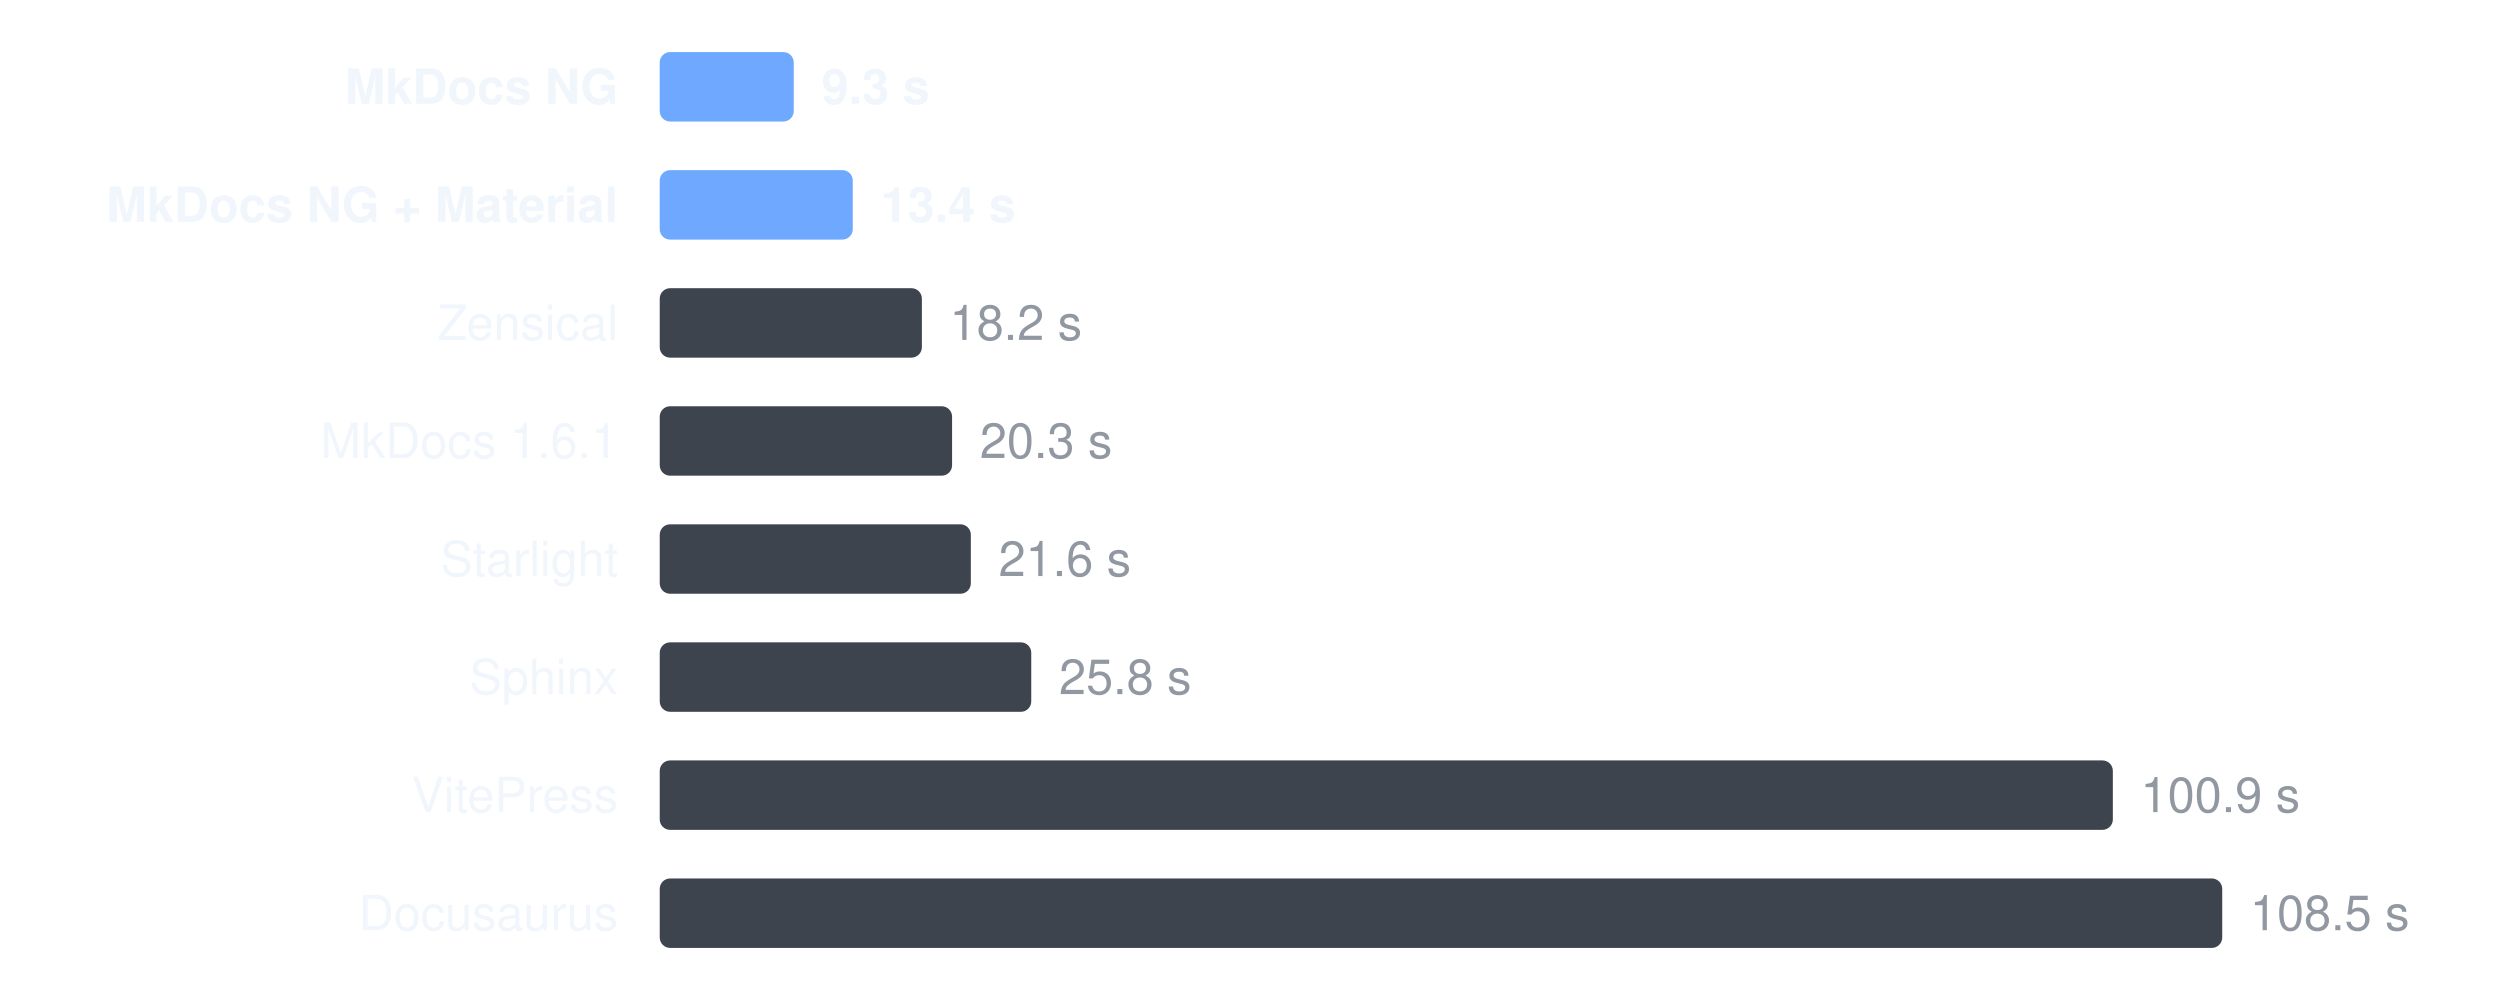
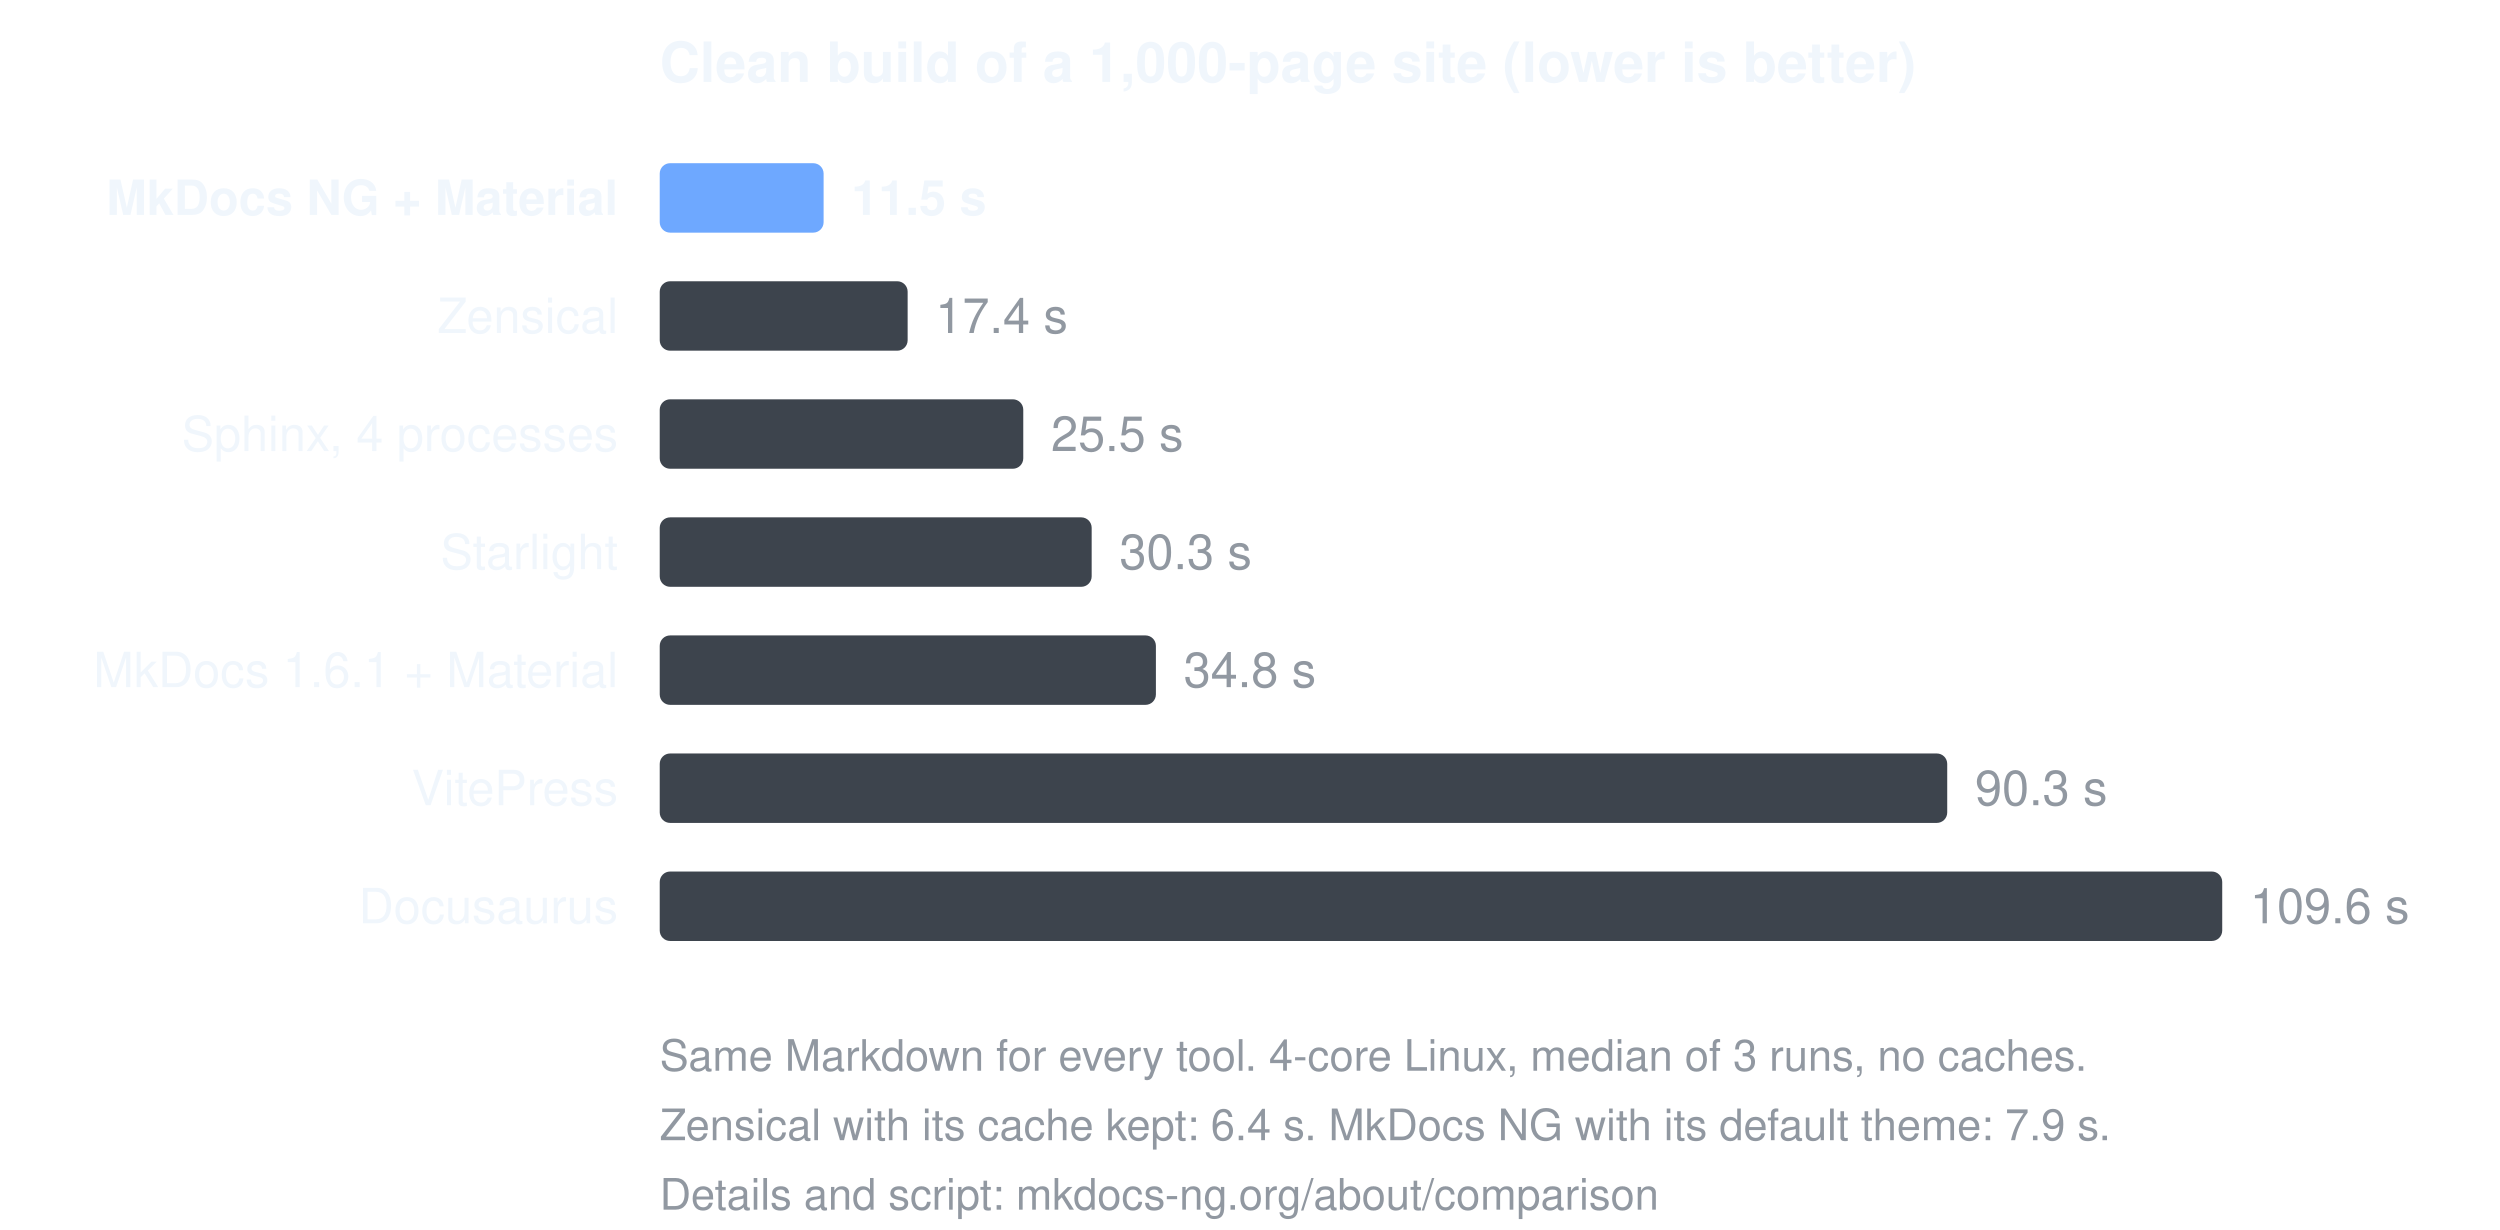
- <svg xmlns="http://www.w3.org/2000/svg" width="720" height="288" viewBox="0 0 720 288" role="img" aria-label="Build times" font-family="-apple-system, BlinkMacSystemFont, 'Segoe UI', Helvetica, Arial, sans-serif" font-size="14">
-   <text x="178" y="25.0" dy="0.35em" text-anchor="end" fill="#f0f6fc" font-weight="600">MkDocs NG</text>
-   <rect x="190" y="15.0" width="38.6" height="20" rx="3" fill="#6ea8ff" />
-   <text x="236.6" y="25.0" dy="0.35em" fill="#f0f6fc" font-weight="600">9.3 s</text>
-   <text x="178" y="59.0" dy="0.35em" text-anchor="end" fill="#f0f6fc" font-weight="600">MkDocs NG + Material</text>
-   <rect x="190" y="49.0" width="55.6" height="20" rx="3" fill="#6ea8ff" />
-   <text x="253.6" y="59.0" dy="0.35em" fill="#f0f6fc" font-weight="600">13.4 s</text>
-   <text x="178" y="93.0" dy="0.35em" text-anchor="end" fill="#f0f6fc">Zensical</text>
-   <rect x="190" y="83.0" width="75.5" height="20" rx="3" fill="#3d444d" />
-   <text x="273.5" y="93.0" dy="0.35em" fill="#9198a1">18.2 s</text>
-   <text x="178" y="127.0" dy="0.35em" text-anchor="end" fill="#f0f6fc">MkDocs 1.6.1</text>
-   <rect x="190" y="117.0" width="84.2" height="20" rx="3" fill="#3d444d" />
-   <text x="282.2" y="127.0" dy="0.35em" fill="#9198a1">20.3 s</text>
-   <text x="178" y="161.0" dy="0.35em" text-anchor="end" fill="#f0f6fc">Starlight</text>
-   <rect x="190" y="151.0" width="89.6" height="20" rx="3" fill="#3d444d" />
-   <text x="287.6" y="161.0" dy="0.35em" fill="#9198a1">21.6 s</text>
-   <text x="178" y="195.0" dy="0.35em" text-anchor="end" fill="#f0f6fc">Sphinx</text>
-   <rect x="190" y="185.0" width="107.0" height="20" rx="3" fill="#3d444d" />
-   <text x="305.0" y="195.0" dy="0.35em" fill="#9198a1">25.8 s</text>
-   <text x="178" y="229.0" dy="0.35em" text-anchor="end" fill="#f0f6fc">VitePress</text>
-   <rect x="190" y="219.0" width="418.5" height="20" rx="3" fill="#3d444d" />
-   <text x="616.5" y="229.0" dy="0.35em" fill="#9198a1">100.9 s</text>
-   <text x="178" y="263.0" dy="0.35em" text-anchor="end" fill="#f0f6fc">Docusaurus</text>
-   <rect x="190" y="253.0" width="450.0" height="20" rx="3" fill="#3d444d" />
-   <text x="648.0" y="263.0" dy="0.35em" fill="#9198a1">108.5 s</text>
+ <svg xmlns="http://www.w3.org/2000/svg" width="720" height="354" viewBox="0 0 720 354" role="img" aria-label="Clean build of a 1,000-page site (lower is better)" font-family="-apple-system, BlinkMacSystemFont, 'Segoe UI', Helvetica, Arial, sans-serif" font-size="14">
+   <text x="190" y="18.0" dy="0.35em" font-size="16" font-weight="600" fill="#f0f6fc">Clean build of a 1,000-page site (lower is better)</text>
+   <text x="178" y="57.0" dy="0.35em" text-anchor="end" fill="#f0f6fc" font-weight="600">MkDocs NG + Material</text>
+   <rect x="190" y="47.0" width="47.2" height="20" rx="3" fill="#6ea8ff" />
+   <text x="245.2" y="57.0" dy="0.35em" fill="#f0f6fc" font-weight="600">11.5 s</text>
+   <text x="178" y="91.0" dy="0.35em" text-anchor="end" fill="#f0f6fc">Zensical</text>
+   <rect x="190" y="81.0" width="71.4" height="20" rx="3" fill="#3d444d" />
+   <text x="269.4" y="91.0" dy="0.35em" fill="#9198a1">17.4 s</text>
+   <text x="178" y="125.0" dy="0.35em" text-anchor="end" fill="#f0f6fc">Sphinx, 4 processes</text>
+   <rect x="190" y="115.0" width="104.7" height="20" rx="3" fill="#3d444d" />
+   <text x="302.7" y="125.0" dy="0.35em" fill="#9198a1">25.5 s</text>
+   <text x="178" y="159.0" dy="0.35em" text-anchor="end" fill="#f0f6fc">Starlight</text>
+   <rect x="190" y="149.0" width="124.4" height="20" rx="3" fill="#3d444d" />
+   <text x="322.4" y="159.0" dy="0.35em" fill="#9198a1">30.3 s</text>
+   <text x="178" y="193.0" dy="0.35em" text-anchor="end" fill="#f0f6fc">MkDocs 1.6.1 + Material</text>
+   <rect x="190" y="183.0" width="142.9" height="20" rx="3" fill="#3d444d" />
+   <text x="340.9" y="193.0" dy="0.35em" fill="#9198a1">34.8 s</text>
+   <text x="178" y="227.0" dy="0.35em" text-anchor="end" fill="#f0f6fc">VitePress</text>
+   <rect x="190" y="217.0" width="370.8" height="20" rx="3" fill="#3d444d" />
+   <text x="568.8" y="227.0" dy="0.35em" fill="#9198a1">90.3 s</text>
+   <text x="178" y="261.0" dy="0.35em" text-anchor="end" fill="#f0f6fc">Docusaurus</text>
+   <rect x="190" y="251.0" width="450.0" height="20" rx="3" fill="#3d444d" />
+   <text x="648.0" y="261.0" dy="0.35em" fill="#9198a1">109.6 s</text>
+   <text x="190" y="304.0" dy="0.35em" font-size="12.5" fill="#9198a1">Same Markdown for every tool. 4-core Linux, median of 3 runs, no caches.</text>
+   <text x="190" y="324.0" dy="0.35em" font-size="12.5" fill="#9198a1">Zensical with its cache kept: 6.4 s. MkDocs NG with its default theme: 7.9 s.</text>
+   <text x="190" y="344.0" dy="0.35em" font-size="12.5" fill="#9198a1">Details and script: mkdocs-ng.org/about/comparison</text>
</svg>
